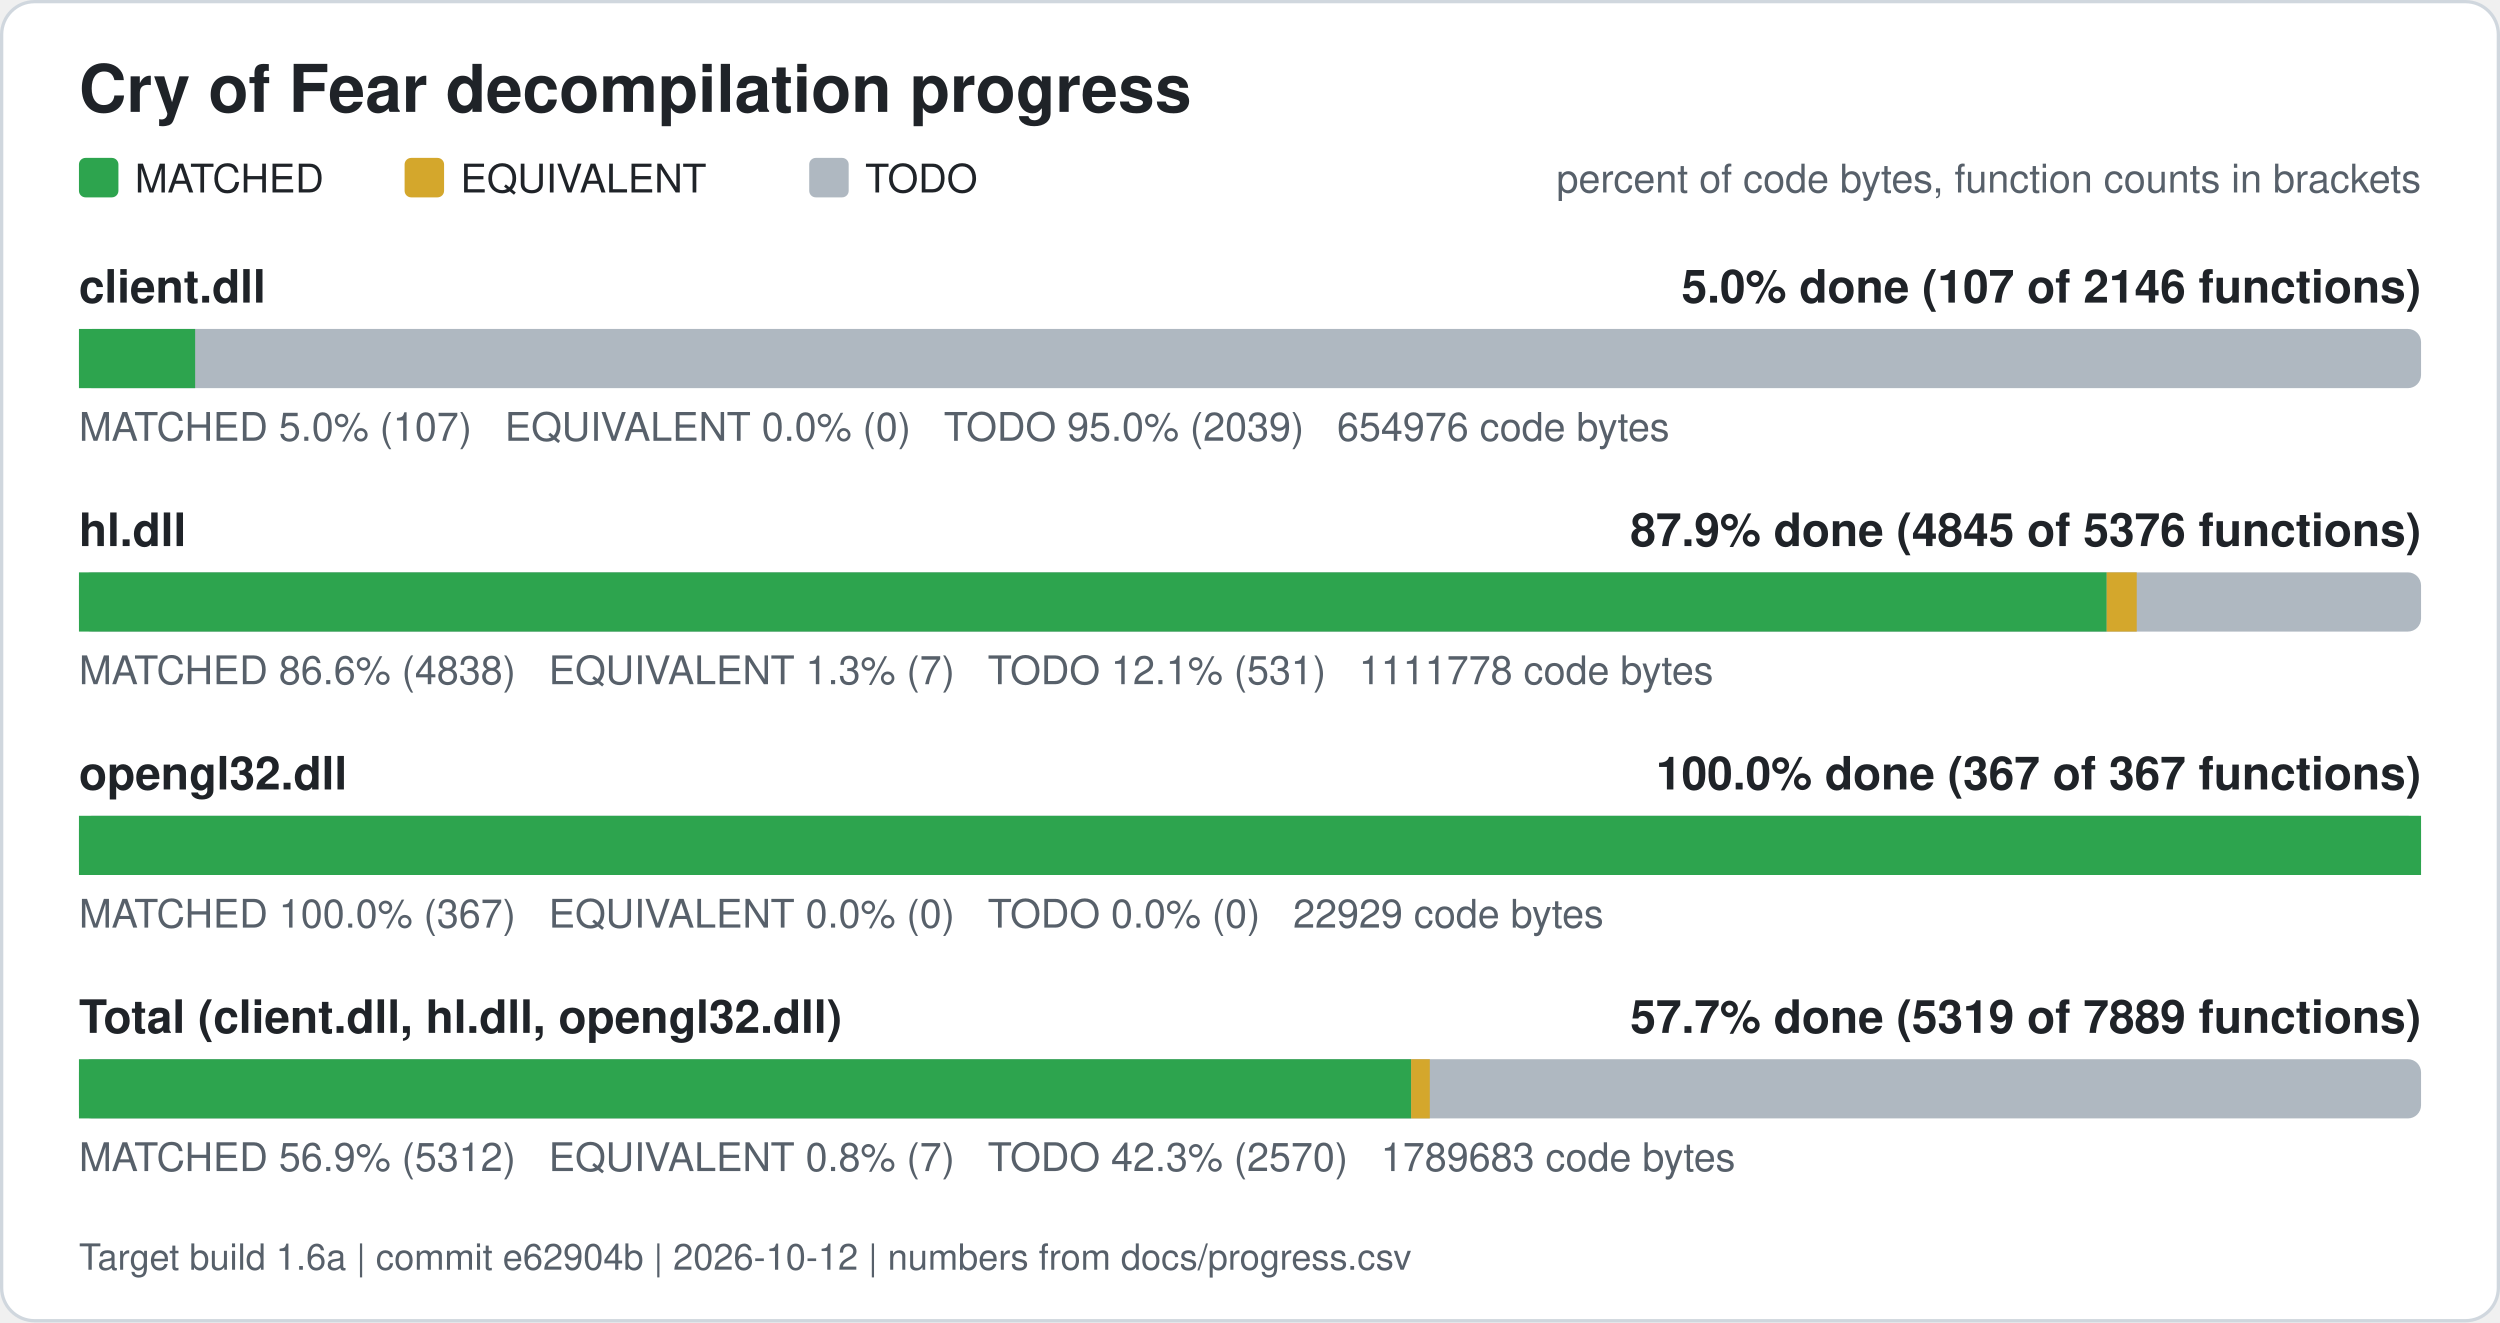
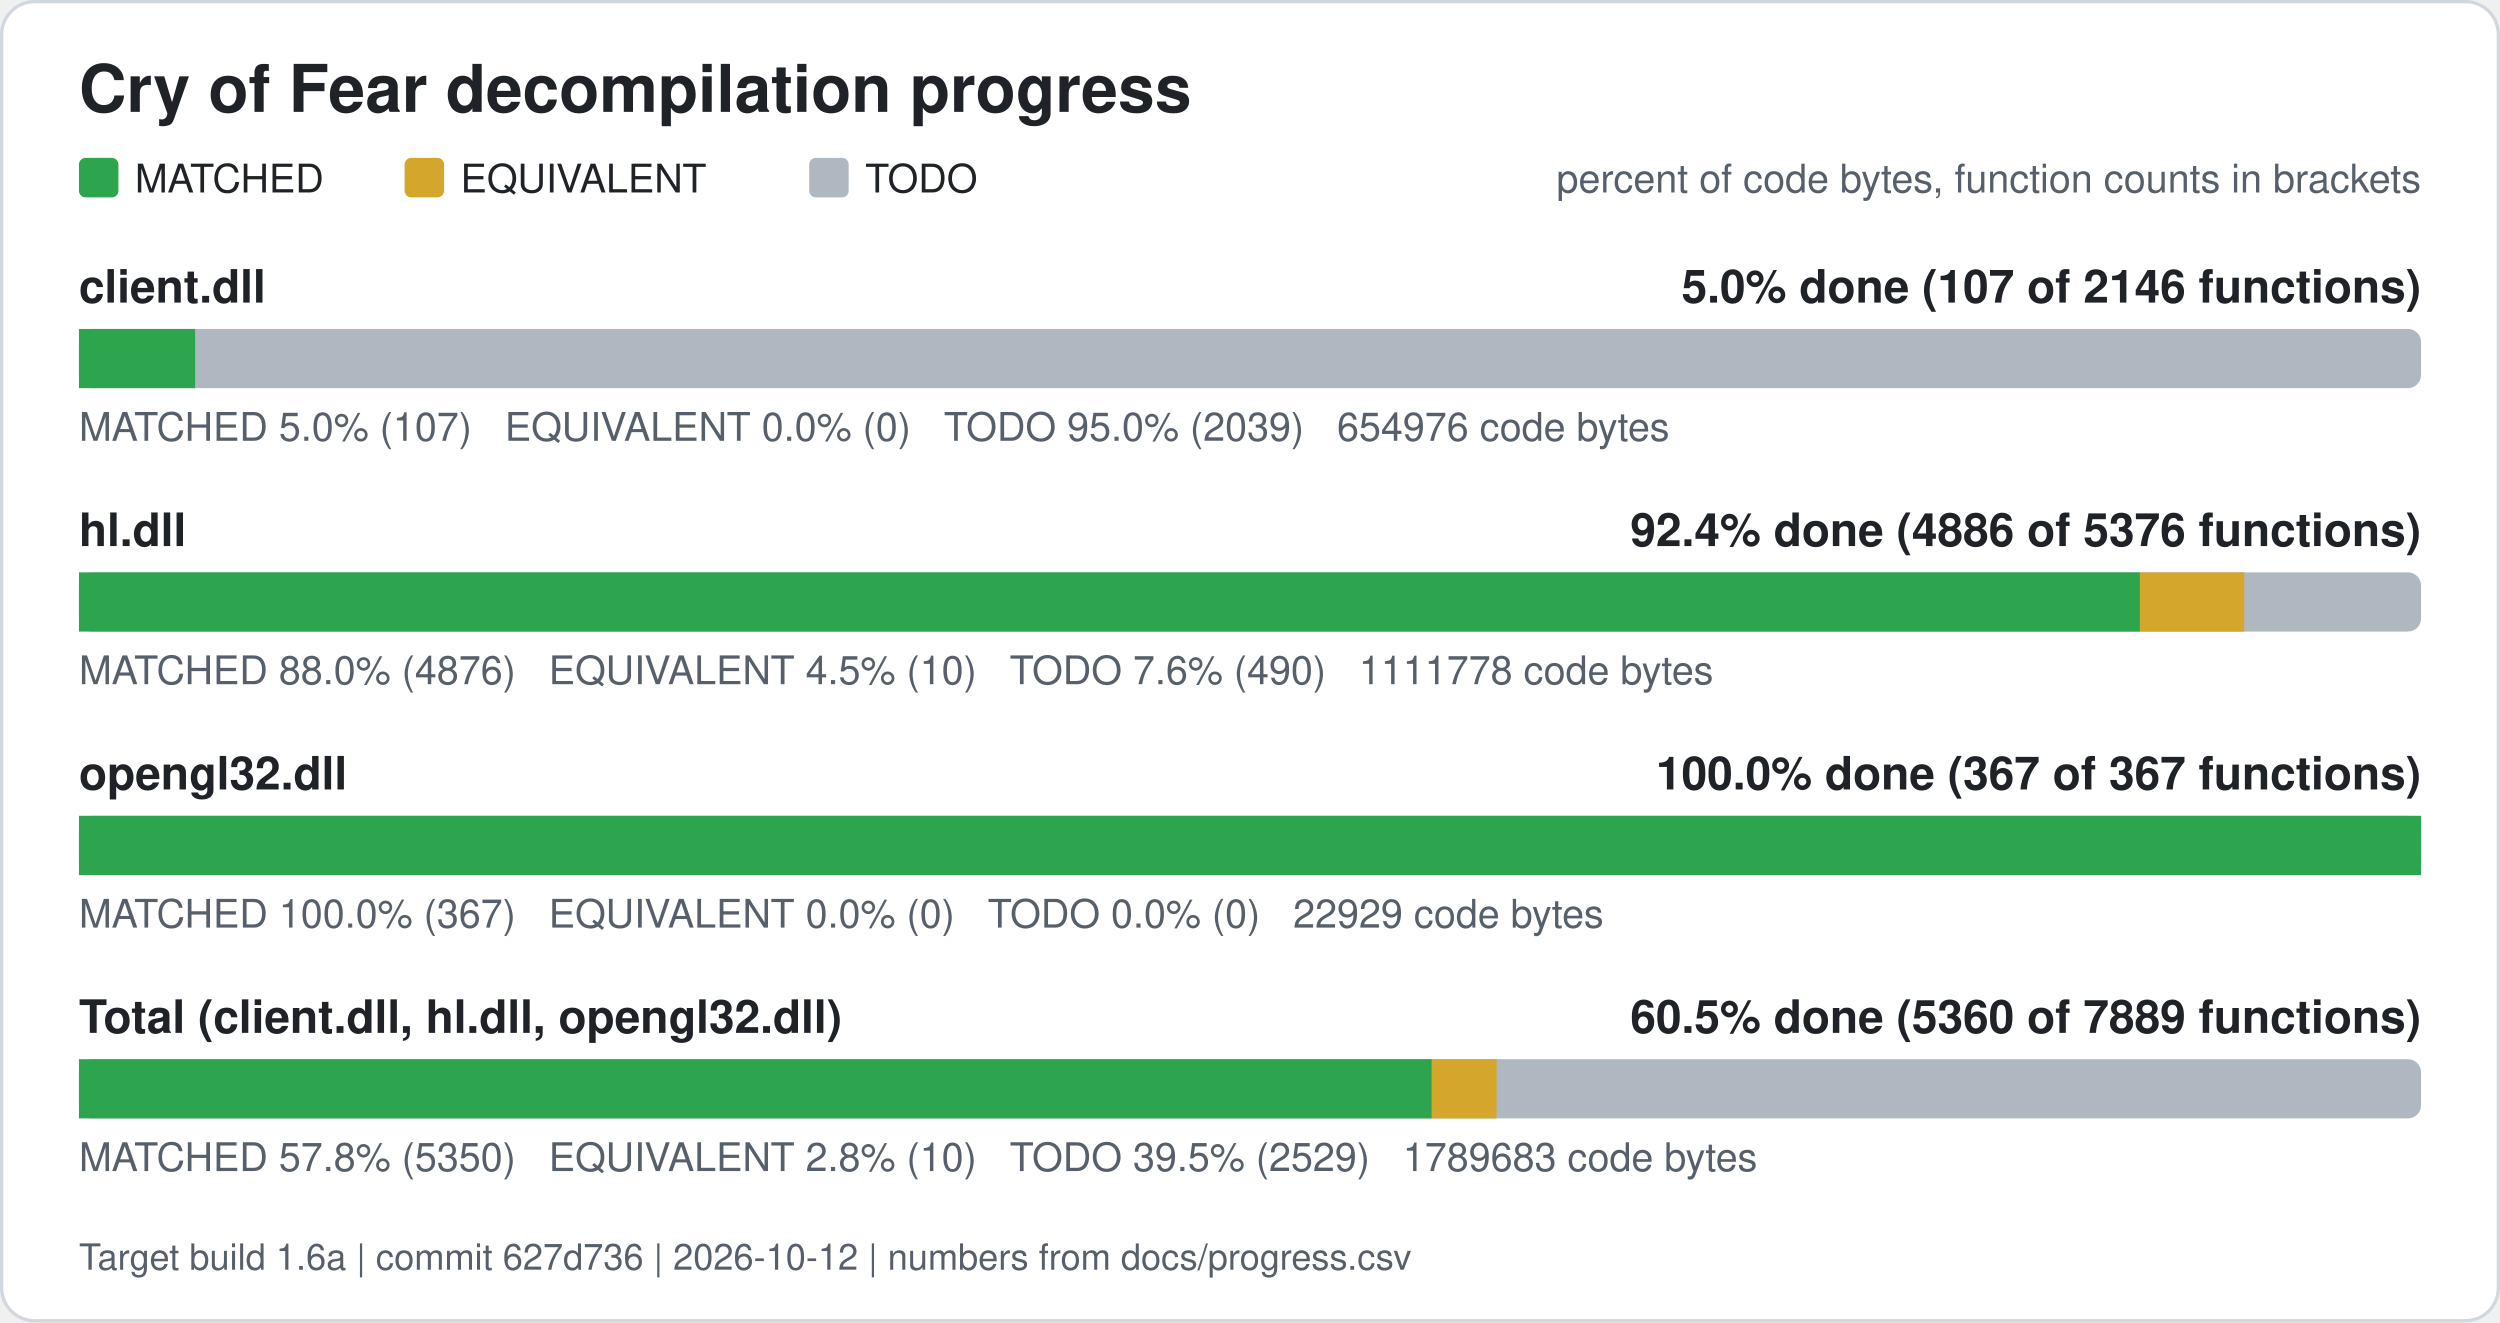
<svg xmlns="http://www.w3.org/2000/svg" width="760" height="402" viewBox="0 0 760 402" role="img" aria-label="Cry of Fear decompilation progress">
  <rect x="0.5" y="0.5" width="759" height="401" rx="10" fill="#ffffff" stroke="#d0d7de" />
  <text x="24" y="34" font-family="Segoe UI, Helvetica, Arial, sans-serif" font-size="20" font-weight="600" fill="#1f2328">Cry of Fear decompilation progress</text>
  <rect x="24" y="48" width="12" height="12" rx="2" fill="#2da44e" />
  <text x="41" y="58.5" font-family="Segoe UI, Helvetica, Arial, sans-serif" font-size="12" fill="#1f2328">MATCHED</text>
  <rect x="123" y="48" width="12" height="12" rx="2" fill="#d4a72c" />
  <text x="140" y="58.5" font-family="Segoe UI, Helvetica, Arial, sans-serif" font-size="12" fill="#1f2328">EQUIVALENT</text>
  <rect x="246" y="48" width="12" height="12" rx="2" fill="#afb8c1" />
  <text x="263" y="58.5" font-family="Segoe UI, Helvetica, Arial, sans-serif" font-size="12" fill="#1f2328">TODO</text>
  <text x="736" y="58.5" font-family="Segoe UI, Helvetica, Arial, sans-serif" font-size="12" fill="#57606a" text-anchor="end">percent of code bytes, function counts in brackets</text>
  <text x="24" y="92" font-family="Segoe UI, Helvetica, Arial, sans-serif" font-size="14" font-weight="600" fill="#1f2328">client.dll</text>
  <text x="736" y="92" font-family="Segoe UI, Helvetica, Arial, sans-serif" font-size="14" font-weight="600" fill="#1f2328" text-anchor="end">5.0% done (107 of 2146 functions)</text>
  <rect x="24" y="100" width="712" height="18" rx="4" fill="#afb8c1" />
  <rect x="24.00" y="100" width="35.32" height="18" fill="#2da44e" />
  <text x="24" y="134" font-family="Segoe UI, Helvetica, Arial, sans-serif" font-size="12" fill="#57606a" xml:space="preserve">MATCHED 5.0% (107)   EQUIVALENT 0.0% (0)   TODO 95.0% (2039)   654976 code bytes</text>
  <text x="24" y="166" font-family="Segoe UI, Helvetica, Arial, sans-serif" font-size="14" font-weight="600" fill="#1f2328">hl.dll</text>
-   <text x="736" y="166" font-family="Segoe UI, Helvetica, Arial, sans-serif" font-size="14" font-weight="600" fill="#1f2328" text-anchor="end">87.9% done (4845 of 5376 functions)</text>
+   <text x="736" y="166" font-family="Segoe UI, Helvetica, Arial, sans-serif" font-size="14" font-weight="600" fill="#1f2328" text-anchor="end">92.4% done (4886 of 5376 functions)</text>
  <rect x="24" y="174" width="712" height="18" rx="4" fill="#afb8c1" />
-   <rect x="24.00" y="174" width="616.44" height="18" fill="#2da44e" />
-   <rect x="640.44" y="174" width="9.13" height="18" fill="#d4a72c" />
-   <text x="24" y="208" font-family="Segoe UI, Helvetica, Arial, sans-serif" font-size="12" fill="#57606a" xml:space="preserve">MATCHED 86.6% (4838)   EQUIVALENT 1.3% (7)   TODO 12.1% (531)   1111778 code bytes</text>
+   <rect x="24.00" y="174" width="626.54" height="18" fill="#2da44e" />
+   <rect x="650.54" y="174" width="31.70" height="18" fill="#d4a72c" />
+   <text x="24" y="208" font-family="Segoe UI, Helvetica, Arial, sans-serif" font-size="12" fill="#57606a" xml:space="preserve">MATCHED 88.0% (4876)   EQUIVALENT 4.5% (10)   TODO 7.6% (490)   1111778 code bytes</text>
  <text x="24" y="240" font-family="Segoe UI, Helvetica, Arial, sans-serif" font-size="14" font-weight="600" fill="#1f2328">opengl32.dll</text>
  <text x="736" y="240" font-family="Segoe UI, Helvetica, Arial, sans-serif" font-size="14" font-weight="600" fill="#1f2328" text-anchor="end">100.0% done (367 of 367 functions)</text>
  <rect x="24" y="248" width="712" height="18" rx="4" fill="#afb8c1" />
  <rect x="24.00" y="248" width="712.00" height="18" fill="#2da44e" />
  <text x="24" y="282" font-family="Segoe UI, Helvetica, Arial, sans-serif" font-size="12" fill="#57606a" xml:space="preserve">MATCHED 100.0% (367)   EQUIVALENT 0.0% (0)   TODO 0.0% (0)   22929 code bytes</text>
  <text x="24" y="314" font-family="Segoe UI, Helvetica, Arial, sans-serif" font-size="14" font-weight="600" fill="#1f2328">Total (client.dll, hl.dll, opengl32.dll)</text>
-   <text x="736" y="314" font-family="Segoe UI, Helvetica, Arial, sans-serif" font-size="14" font-weight="600" fill="#1f2328" text-anchor="end">57.7% done (5319 of 7889 functions)</text>
+   <text x="736" y="314" font-family="Segoe UI, Helvetica, Arial, sans-serif" font-size="14" font-weight="600" fill="#1f2328" text-anchor="end">60.5% done (5360 of 7889 functions)</text>
  <rect x="24" y="322" width="712" height="18" rx="4" fill="#afb8c1" />
-   <rect x="24.00" y="322" width="404.99" height="18" fill="#2da44e" />
-   <rect x="428.99" y="322" width="5.67" height="18" fill="#d4a72c" />
-   <text x="24" y="356" font-family="Segoe UI, Helvetica, Arial, sans-serif" font-size="12" fill="#57606a" xml:space="preserve">MATCHED 56.9% (5312)   EQUIVALENT 0.8% (7)   TODO 42.3% (2570)   1789683 code bytes</text>
-   <text x="24" y="386" font-family="Segoe UI, Helvetica, Arial, sans-serif" font-size="11" fill="#57606a">Target build 1.6a | commit e62904b | 2026-10-12 | numbers from docs/progress.csv</text>
+   <rect x="24.00" y="322" width="411.27" height="18" fill="#2da44e" />
+   <rect x="435.27" y="322" width="19.69" height="18" fill="#d4a72c" />
+   <text x="24" y="356" font-family="Segoe UI, Helvetica, Arial, sans-serif" font-size="12" fill="#57606a" xml:space="preserve">MATCHED 57.8% (5350)   EQUIVALENT 2.8% (10)   TODO 39.5% (2529)   1789683 code bytes</text>
+   <text x="24" y="386" font-family="Segoe UI, Helvetica, Arial, sans-serif" font-size="11" fill="#57606a">Target build 1.6a | commit 627d736 | 2026-10-12 | numbers from docs/progress.csv</text>
</svg>
